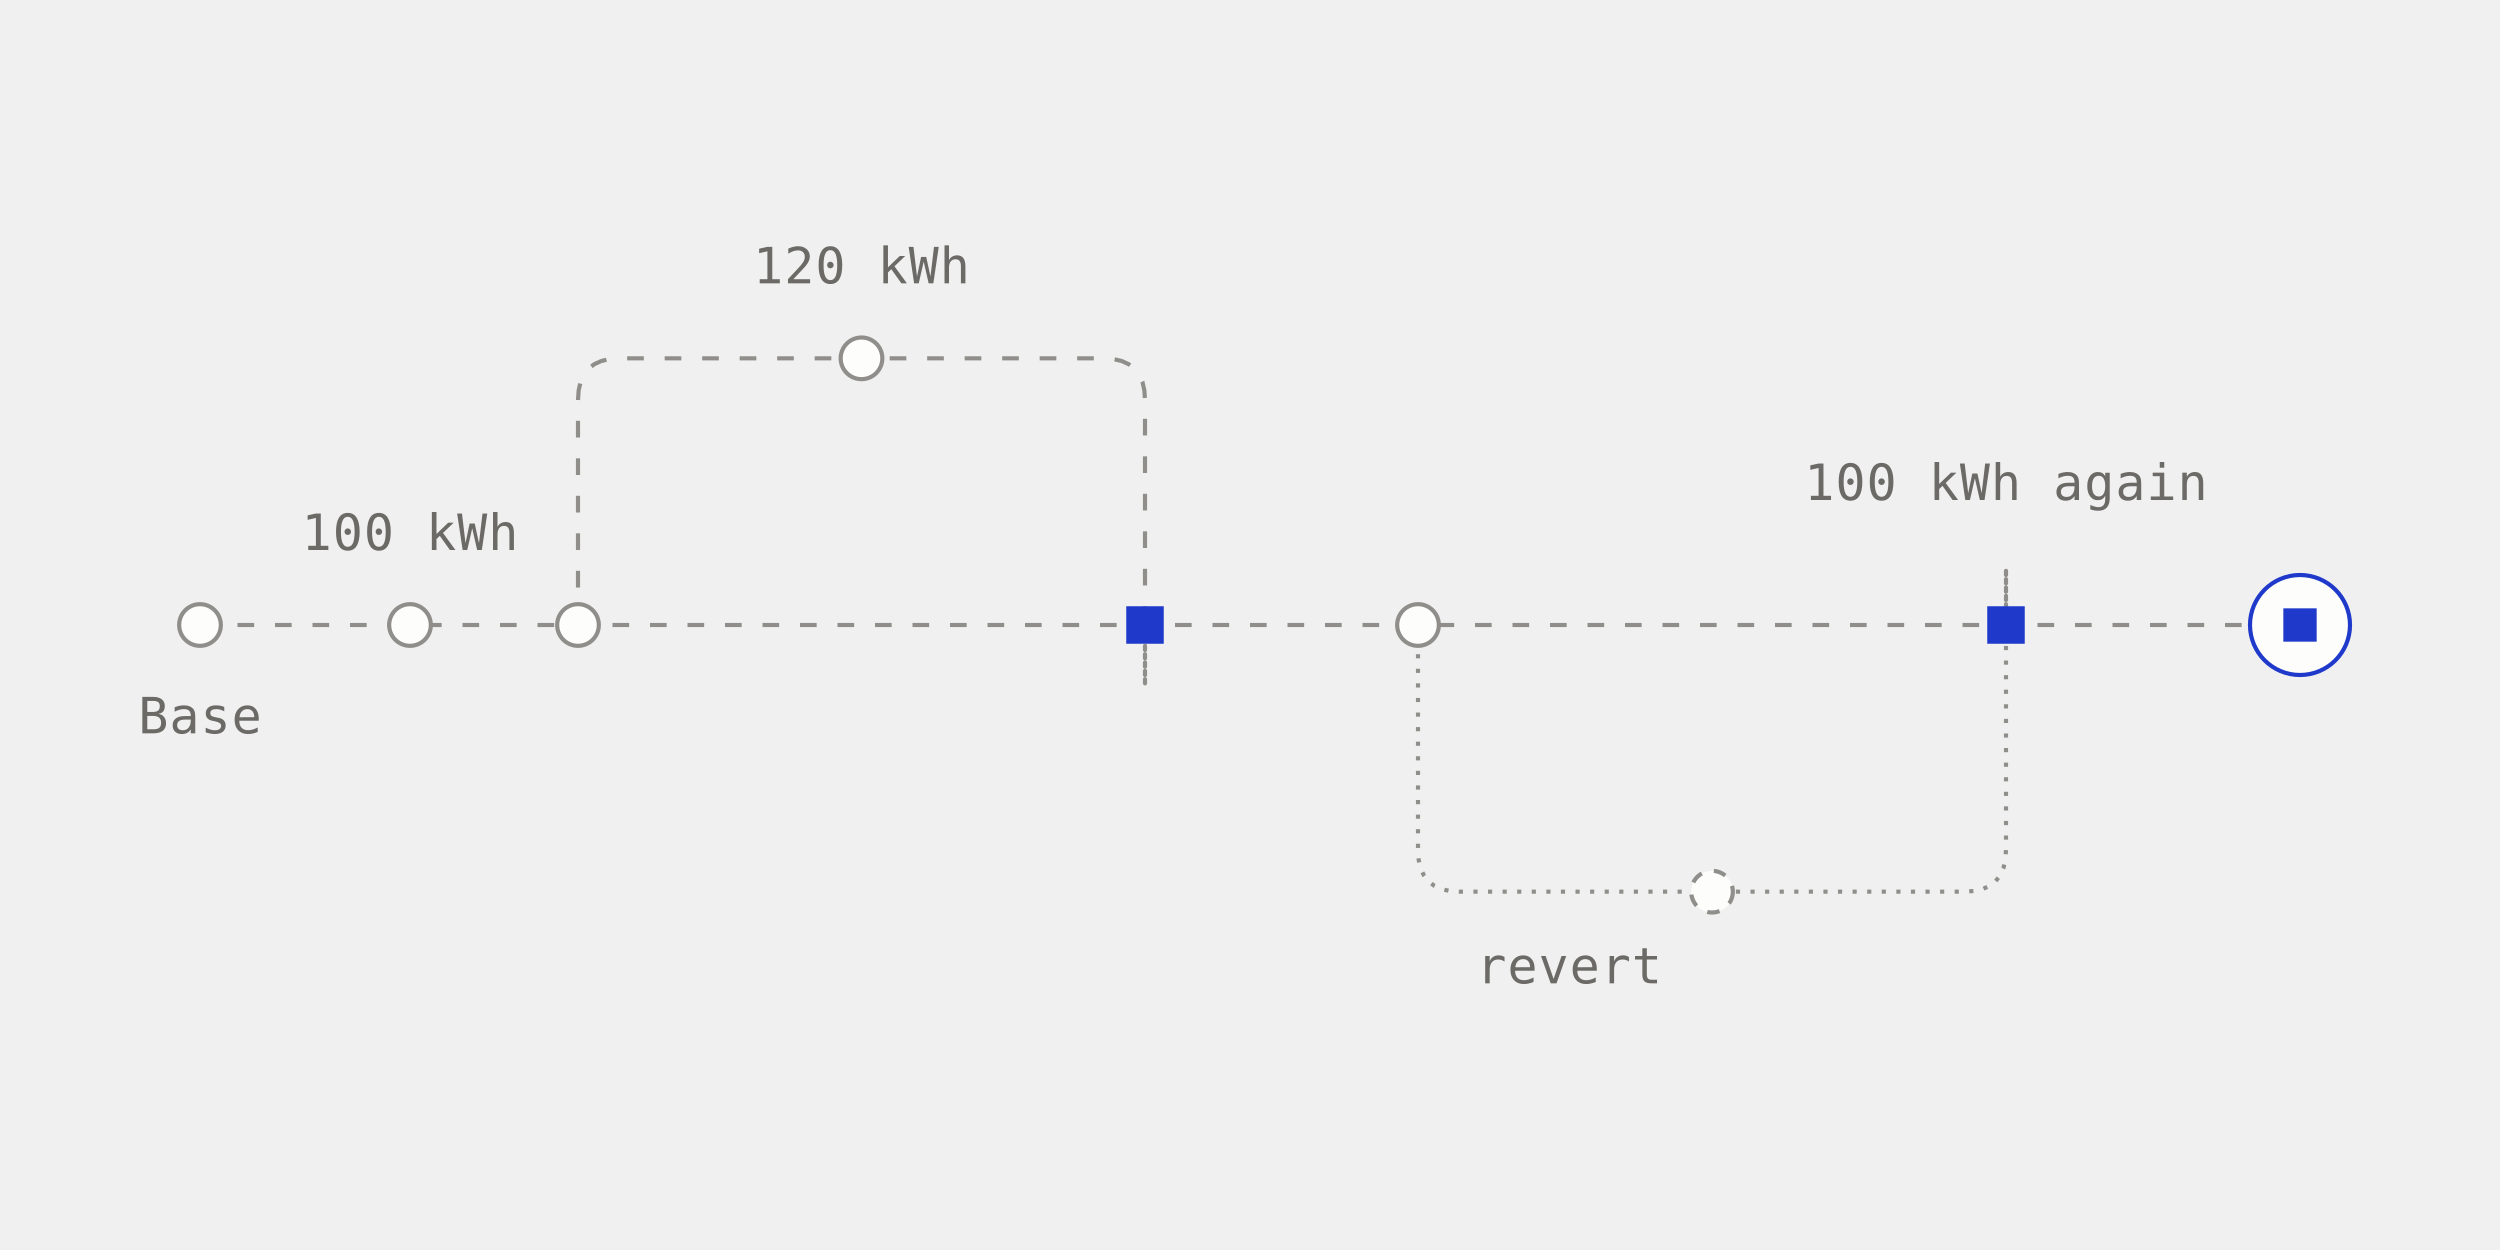
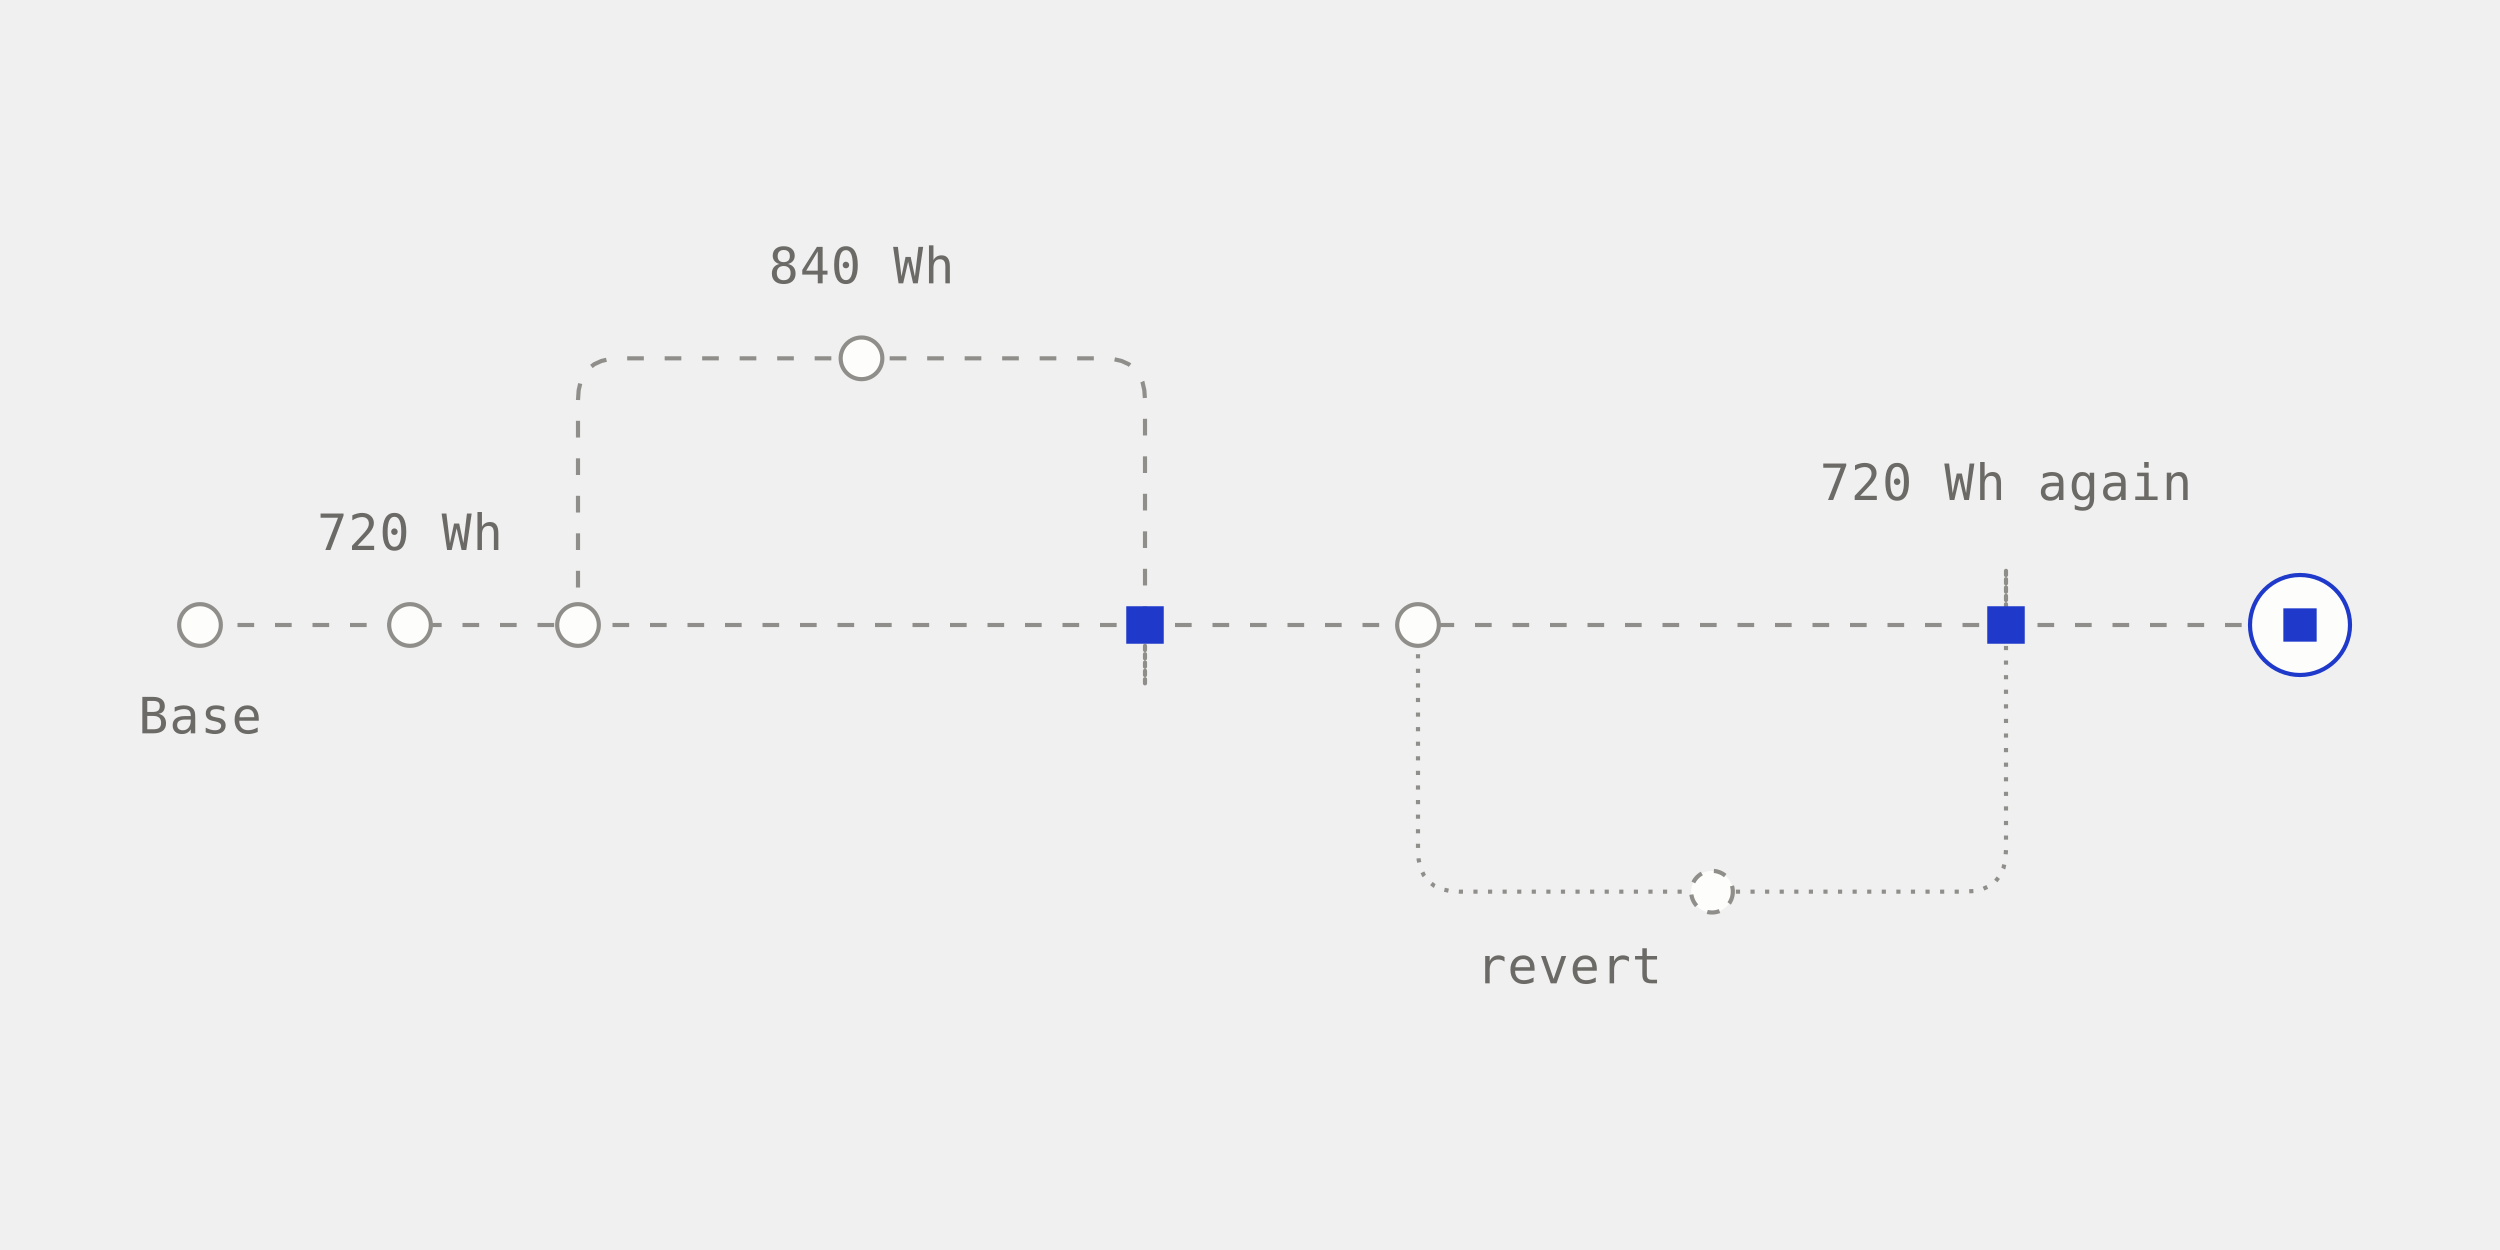
<svg xmlns="http://www.w3.org/2000/svg" width="600" height="300" viewBox="0 0 600 300" fill="none" role="img" class="fi1rbmj">
  <style>.fi1rbmj-p,.fi1rbmj-f,.fi1rbmj-r{transform-box:fill-box;transform-origin:center;animation-fill-mode:both}
.fi1rbmj-p{animation-name:fi1rbmj-pop;animation-duration:0.6s;animation-timing-function:cubic-bezier(.34,1.56,.64,1)}
@supports (animation-timing-function:linear(0,1)){.fi1rbmj-p{animation-timing-function:linear(0, 0.083, 0.269, 0.487, 0.691, 0.855, 0.972, 1.043, 1.078, 1.086, 1.078, 1.061, 1.043, 1.025, 1.011, 1.002, 0.996, 0.993, 0.993, 0.993, 0.995, 0.996, 0.998, 0.999, 1)}}
.fi1rbmj-f{animation-name:fi1rbmj-fade;animation-duration:0.5s;animation-timing-function:ease-out}
.fi1rbmj-r{animation-name:fi1rbmj-rise;animation-duration:.7s;animation-timing-function:cubic-bezier(0.22,1,0.36,1)}
.fi1rbmj-d{animation-name:fi1rbmj-draw;animation-timing-function:cubic-bezier(0.65,0,0.35,1);animation-fill-mode:both}
.fi1rbmj-m{animation:fi1rbmj-march 2.6s linear infinite}
.fi1rbmj-pulse{animation:fi1rbmj-pulse 2.4s ease-in-out infinite}
@keyframes fi1rbmj-pop{from{transform:scale(0);opacity:0}to{transform:scale(1);opacity:1}}
@keyframes fi1rbmj-fade{from{opacity:0}to{opacity:1}}
@keyframes fi1rbmj-rise{from{opacity:0;transform:translateY(6px)}to{opacity:1;transform:none}}
@keyframes fi1rbmj-draw{from{stroke-dashoffset:1}to{stroke-dashoffset:0}}
@keyframes fi1rbmj-march{from{stroke-dashoffset:0}to{stroke-dashoffset:-18}}
@keyframes fi1rbmj-pulse{0%,100%{opacity:1}50%{opacity:.35}}
@media (prefers-reduced-motion:reduce){.fi1rbmj *{animation:none!important}.fi1rbmj .fi1rbmj-d{stroke-dashoffset:0}.fi1rbmj .fi1rbmj-t{display:none}}</style>
  <defs>
    <mask id="fi1rbmj-k0" maskUnits="userSpaceOnUse" x="-600" y="-300" width="1800" height="900">
      <path d="M48 150L552 150" stroke="#fff" stroke-width="7" fill="none" stroke-linecap="round" stroke-linejoin="round" pathLength="1" stroke-dasharray="1 1" stroke-dashoffset="1" class="fi1rbmj-d" style="animation-duration:0.9s;animation-delay:0.05s" />
    </mask>
    <mask id="fi1rbmj-k1" maskUnits="userSpaceOnUse" x="-600" y="-300" width="1800" height="900">
      <path d="M138.72 150L138.72 96L138.88 93.66L139.35 91.63L140.13 89.91L141.22 88.5L142.63 87.41L144.35 86.63L146.38 86.16L148.72 86L264.8 86L267.14 86.16L269.18 86.63L270.89 87.41L272.3 88.5L273.39 89.91L274.18 91.63L274.64 93.66L274.8 96L274.8 150" stroke="#fff" stroke-width="7" fill="none" stroke-linecap="round" stroke-linejoin="round" pathLength="1" stroke-dasharray="1 1" stroke-dashoffset="1" class="fi1rbmj-d" style="animation-duration:0.9s;animation-delay:0.23s" />
    </mask>
    <mask id="fi1rbmj-k2" maskUnits="userSpaceOnUse" x="-600" y="-300" width="1800" height="900">
      <path d="M340.32 150L340.32 204L340.48 206.34L340.95 208.38L341.73 210.09L342.82 211.5L344.23 212.59L345.95 213.38L347.98 213.84L350.32 214L471.44 214L473.78 213.84L475.82 213.38L477.53 212.59L478.94 211.5L480.03 210.09L480.82 208.38L481.28 206.34L481.44 204L481.44 150" stroke="#fff" stroke-width="7" fill="none" stroke-linecap="round" stroke-linejoin="round" pathLength="1" stroke-dasharray="1 1" stroke-dashoffset="1" class="fi1rbmj-d" style="animation-duration:0.9s;animation-delay:0.49s" />
    </mask>
  </defs>
  <path d="M48 150L552 150" fill="none" stroke="#8F8E8A" stroke-width="1" stroke-dasharray="4 5" stroke-linejoin="round" mask="url(#fi1rbmj-k0)" class="fi1rbmj-m" />
  <path d="M138.72 150L138.72 96L138.88 93.66L139.35 91.63L140.13 89.91L141.22 88.5L142.63 87.41L144.35 86.63L146.38 86.16L148.72 86L264.8 86L267.14 86.16L269.18 86.63L270.89 87.41L272.3 88.5L273.39 89.91L274.18 91.63L274.64 93.66L274.8 96L274.8 150" fill="none" stroke="#8F8E8A" stroke-width="1" stroke-dasharray="4 5" stroke-linejoin="round" mask="url(#fi1rbmj-k1)" class="fi1rbmj-m" />
  <path d="M340.32 150L340.32 204L340.48 206.34L340.95 208.38L341.73 210.09L342.82 211.5L344.23 212.59L345.95 213.38L347.98 213.84L350.32 214L471.44 214L473.78 213.84L475.82 213.38L477.53 212.59L478.94 211.5L480.03 210.09L480.82 208.38L481.28 206.34L481.44 204L481.44 150" fill="none" stroke="#8F8E8A" stroke-width="1" stroke-dasharray="1 2.5" stroke-linejoin="round" mask="url(#fi1rbmj-k2)" />
  <path d="M274.8 154L274.8 164" fill="none" stroke="#8F8E8A" stroke-width="1" stroke-dasharray="1 1" stroke-linecap="round" stroke-linejoin="round" pathLength="1" stroke-dashoffset="1" class="fi1rbmj-d" style="animation-duration:0.35s;animation-delay:0.95s" />
  <path d="M481.44 136L481.44 146" fill="none" stroke="#8F8E8A" stroke-width="1" stroke-dasharray="1 1" stroke-linecap="round" stroke-linejoin="round" pathLength="1" stroke-dashoffset="1" class="fi1rbmj-d" style="animation-duration:0.35s;animation-delay:1.21s" />
  <g class="fi1rbmj-p" style="animation-delay:0.15s">
    <circle cx="98.4" cy="150" r="5" fill="#FDFDFB" stroke="#8F8E8A" stroke-width="1" />
  </g>
  <g class="fi1rbmj-p" style="animation-delay:0.19s">
    <circle cx="138.72" cy="150" r="5" fill="#FDFDFB" stroke="#8F8E8A" stroke-width="1" />
  </g>
  <g class="fi1rbmj-p" style="animation-delay:0.57s">
    <circle cx="206.76" cy="86" r="5" fill="#FDFDFB" stroke="#8F8E8A" stroke-width="1" />
  </g>
  <g class="fi1rbmj-p" style="animation-delay:0.88s">
    <rect x="270.3" y="145.5" width="9" height="9" fill="#1F3ACB" />
  </g>
  <g class="fi1rbmj-p" style="animation-delay:0.44s">
    <circle cx="340.32" cy="150" r="5" fill="#FDFDFB" stroke="#8F8E8A" stroke-width="1" />
  </g>
  <g class="fi1rbmj-p" style="animation-delay:0.82s">
    <circle cx="410.88" cy="214" r="5" fill="#FDFDFB" stroke="#8F8E8A" stroke-width="1" stroke-dasharray="3 3" />
  </g>
  <g class="fi1rbmj-p" style="animation-delay:1.14s">
    <rect x="476.94" y="145.5" width="9" height="9" fill="#1F3ACB" />
  </g>
  <g class="fi1rbmj-p" style="animation-delay:0.68s">
    <circle cx="552" cy="150" r="12" fill="#FDFDFB" stroke="#1F3ACB" stroke-width="1" />
    <rect x="548" y="146" width="8" height="8" fill="#1F3ACB" />
  </g>
  <g class="fi1rbmj-p" style="animation-delay:0.1s">
    <circle cx="48" cy="150" r="5" fill="#FDFDFB" stroke="#8F8E8A" stroke-width="1" />
  </g>
  <g class="fi1rbmj-f" style="animation-delay:1.28s">
    <text x="48" y="176" fill="#6B6A66" font-family="'Commit Mono', 'IBM Plex Mono', ui-monospace, SFMono-Regular, Menlo, monospace" font-size="12" text-anchor="middle" letter-spacing="0.24">Base</text>
  </g>
  <g class="fi1rbmj-f" style="animation-delay:1.35s">
-     <text x="98.4" y="132" fill="#6B6A66" font-family="'Commit Mono', 'IBM Plex Mono', ui-monospace, SFMono-Regular, Menlo, monospace" font-size="12" text-anchor="middle" letter-spacing="0.24">100 kWh</text>
+     <text x="98.4" y="132" fill="#6B6A66" font-family="'Commit Mono', 'IBM Plex Mono', ui-monospace, SFMono-Regular, Menlo, monospace" font-size="12" text-anchor="middle" letter-spacing="0.24">720 Wh</text>
  </g>
  <g class="fi1rbmj-f" style="animation-delay:1.42s">
-     <text x="206.76" y="68" fill="#6B6A66" font-family="'Commit Mono', 'IBM Plex Mono', ui-monospace, SFMono-Regular, Menlo, monospace" font-size="12" text-anchor="middle" letter-spacing="0.24">120 kWh</text>
+     <text x="206.76" y="68" fill="#6B6A66" font-family="'Commit Mono', 'IBM Plex Mono', ui-monospace, SFMono-Regular, Menlo, monospace" font-size="12" text-anchor="middle" letter-spacing="0.24">840 Wh</text>
  </g>
  <g class="fi1rbmj-f" style="animation-delay:1.49s">
    <text x="354.32" y="236" fill="#6B6A66" font-family="'Commit Mono', 'IBM Plex Mono', ui-monospace, SFMono-Regular, Menlo, monospace" font-size="12" text-anchor="start" letter-spacing="0.24">revert</text>
  </g>
  <g class="fi1rbmj-f" style="animation-delay:1.56s">
-     <text x="481.44" y="120" fill="#6B6A66" font-family="'Commit Mono', 'IBM Plex Mono', ui-monospace, SFMono-Regular, Menlo, monospace" font-size="12" text-anchor="middle" letter-spacing="0.24">100 kWh again</text>
+     <text x="481.44" y="120" fill="#6B6A66" font-family="'Commit Mono', 'IBM Plex Mono', ui-monospace, SFMono-Regular, Menlo, monospace" font-size="12" text-anchor="middle" letter-spacing="0.24">720 Wh again</text>
  </g>
</svg>
